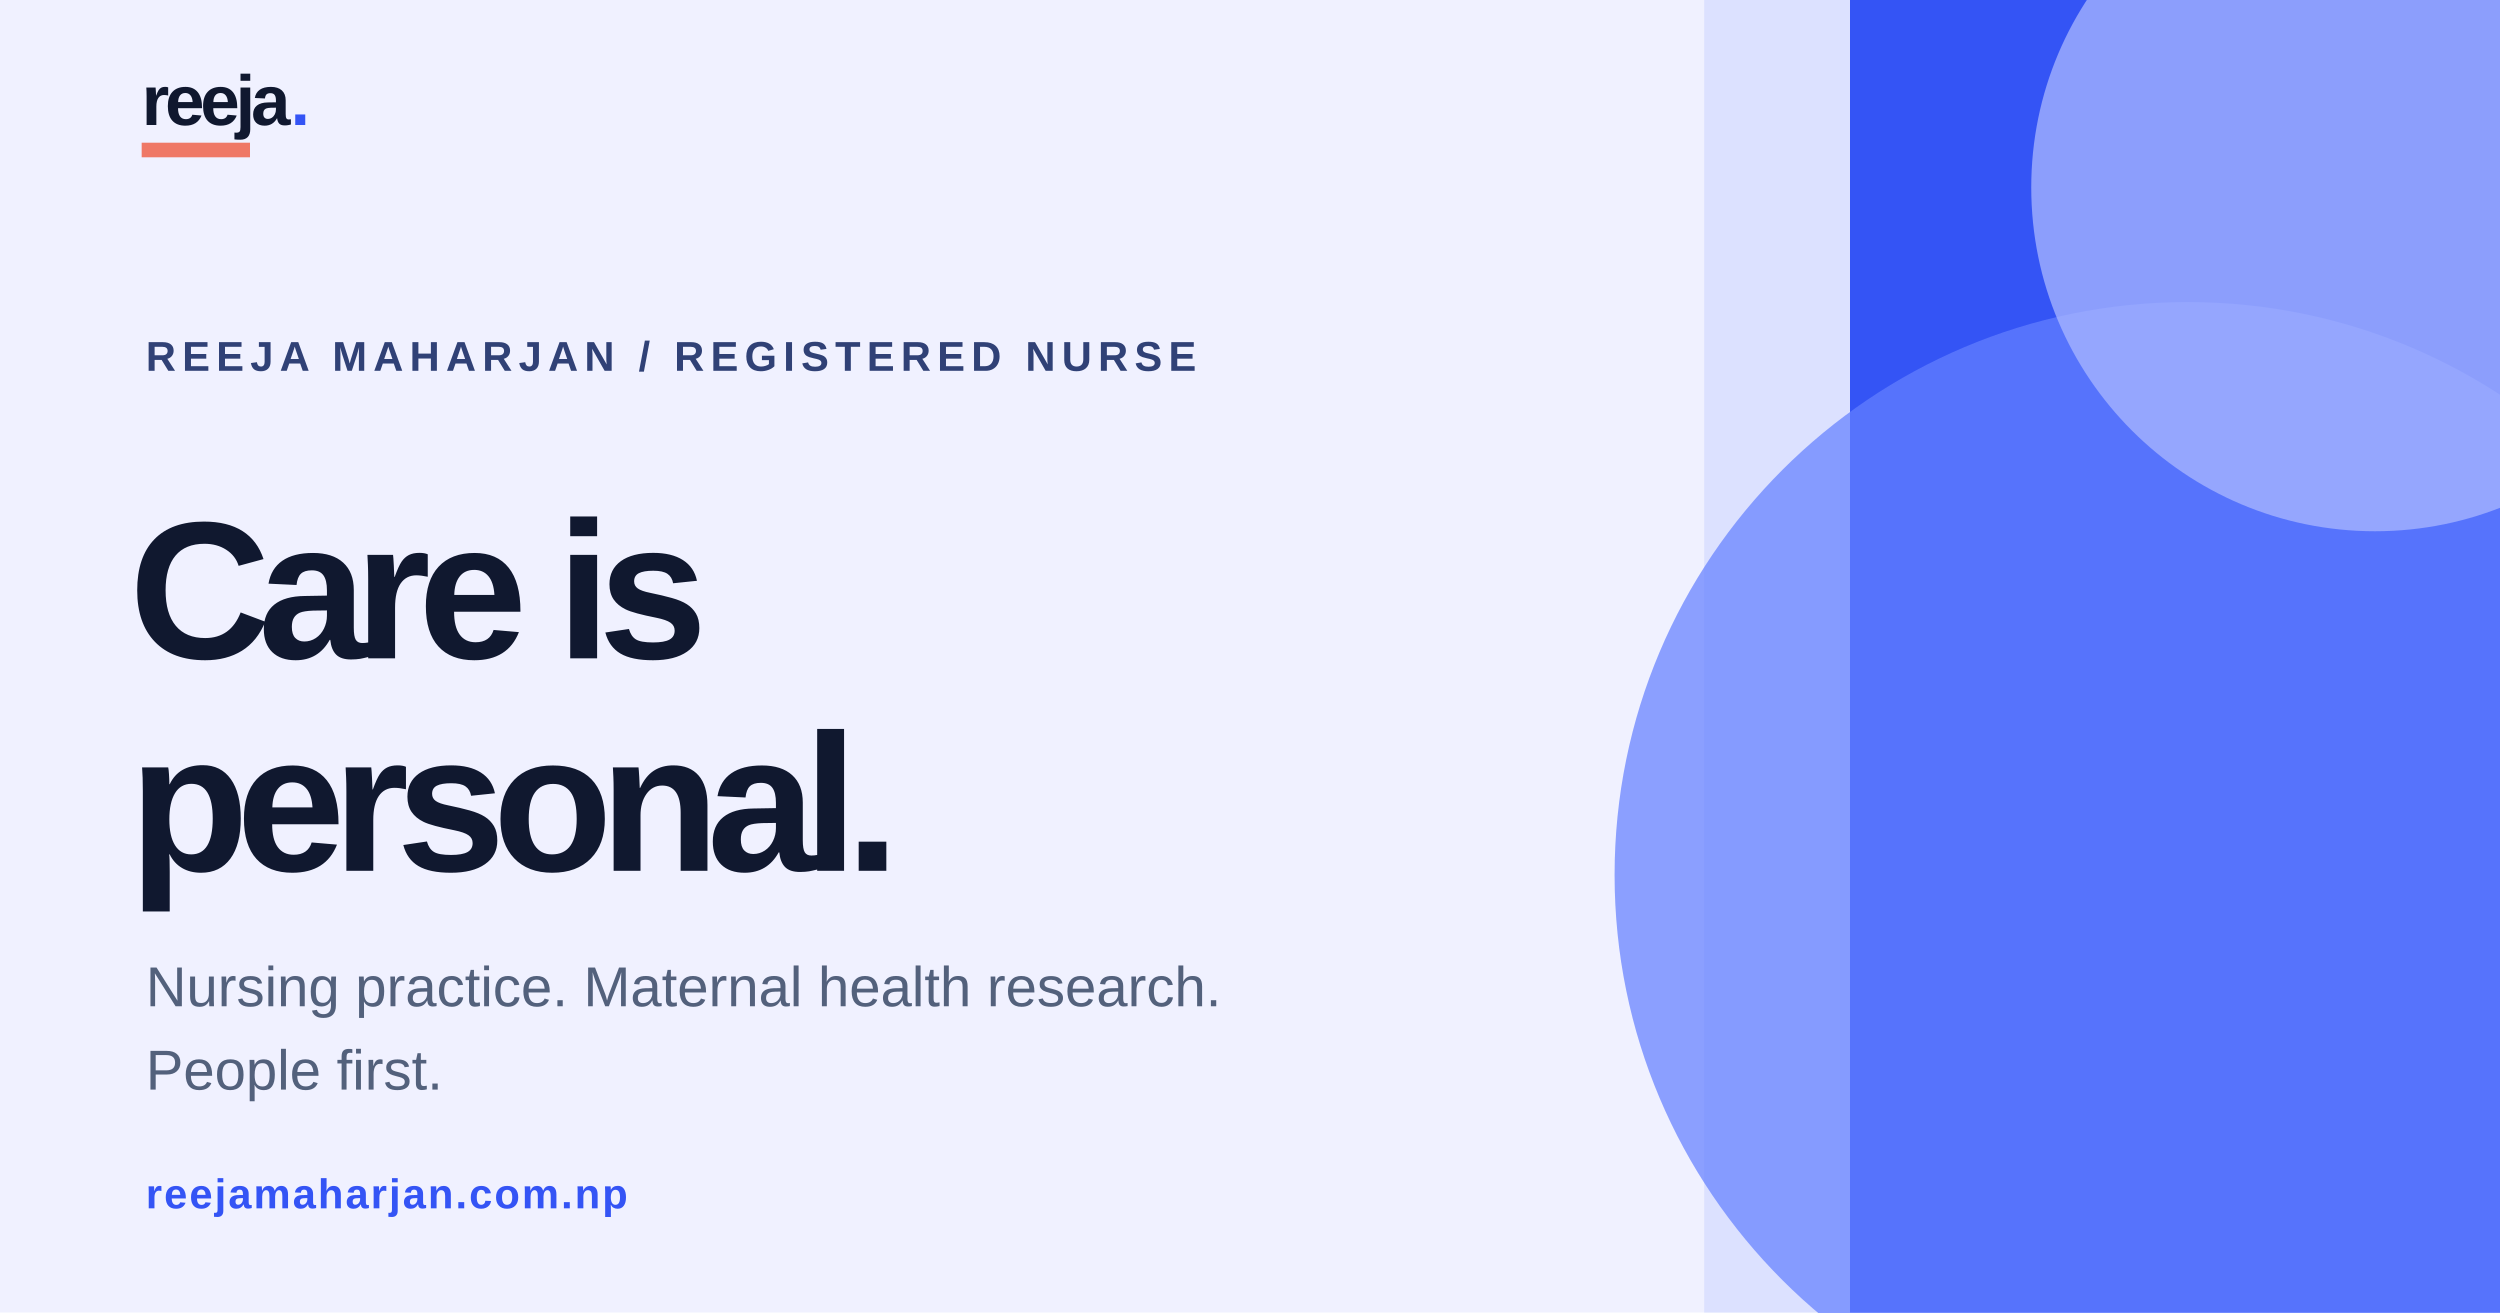
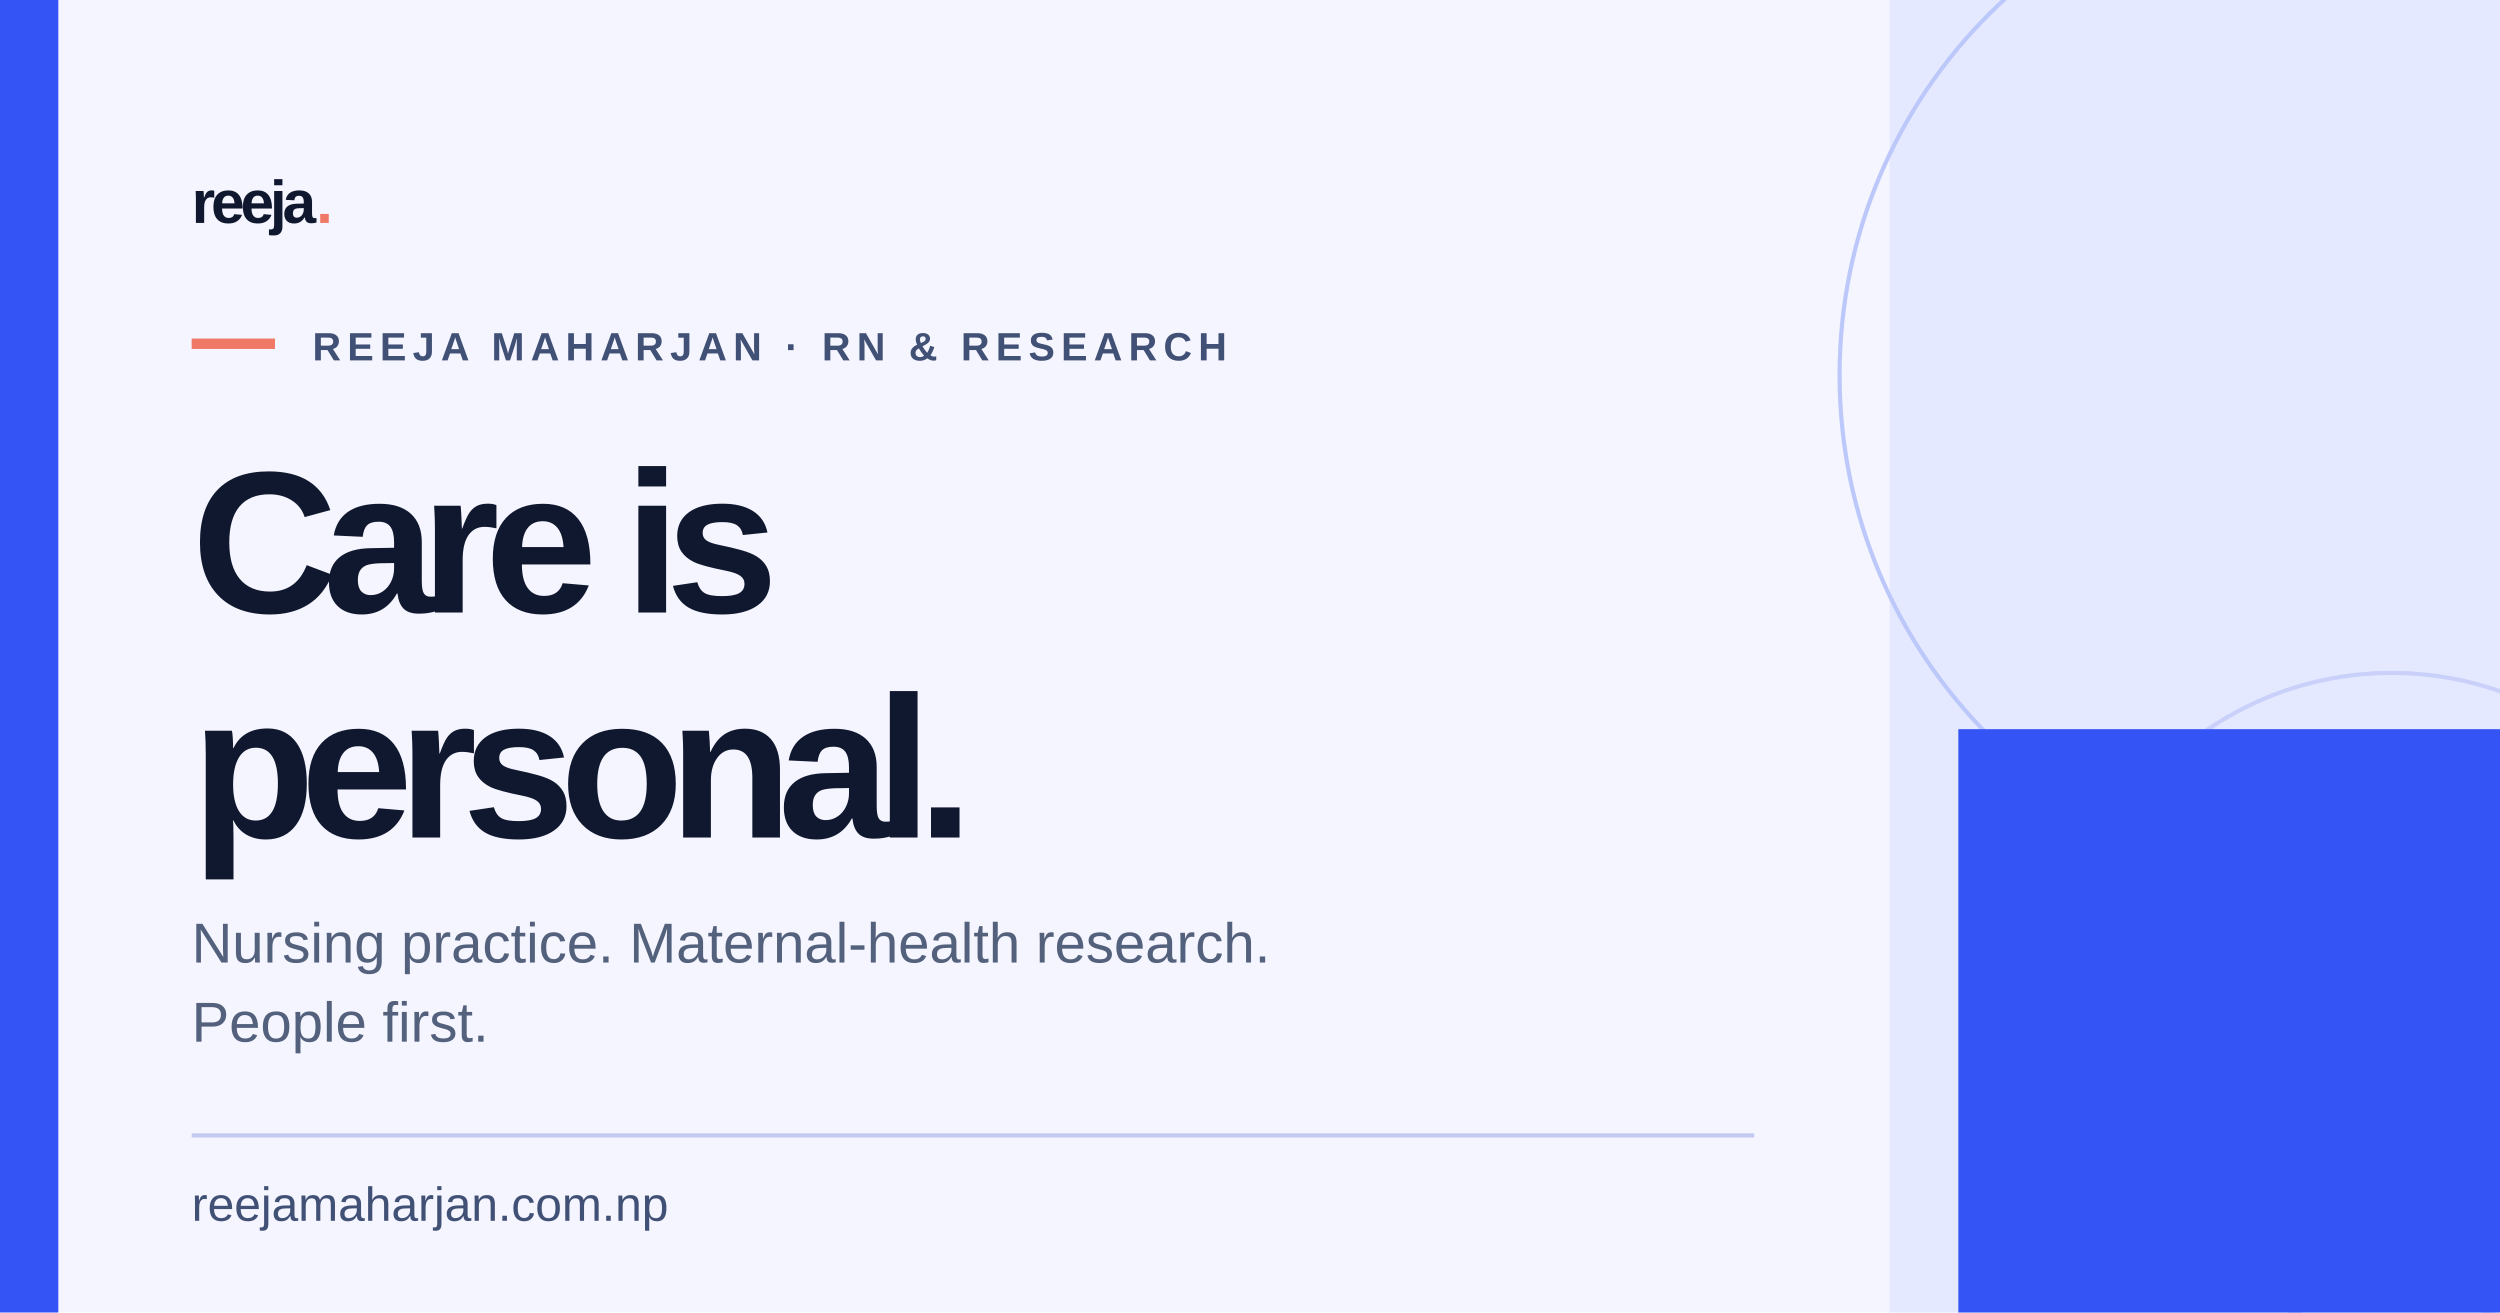
<svg xmlns="http://www.w3.org/2000/svg" width="1200" height="630" viewBox="0 0 1200 630" role="img" aria-labelledby="title desc">
-   <rect width="1200" height="630" fill="#F0F1FF" />
-   <path d="M818 0h382v630H818z" fill="#DCE1FF" />
-   <path d="M888 0h312v630H888z" fill="#3454F5" />
-   <circle cx="1050" cy="420" r="275" fill="#6480FF" opacity=".72" />
-   <circle cx="1140" cy="90" r="165" fill="#A9B7FF" opacity=".75" />
-   <path d="M68 72h52" stroke="#EF7866" stroke-width="7" />
-   <text x="68" y="60" font-size="34" fill="#10182F" font-family="Arial,Helvetica,sans-serif" font-weight="700" letter-spacing="-2">reeja<tspan fill="#3454F5">.</tspan>
+   <rect width="1200" height="630" fill="#F5F5FF" />
+   <rect x="0" width="28" height="630" fill="#3454F5" />
+   <rect x="907" y="0" width="293" height="630" fill="#E5E9FF" />
+   <circle cx="1128" cy="180" r="245" fill="none" stroke="#BCC8FA" stroke-width="2" />
+   <circle cx="1148" cy="480" r="157" fill="none" stroke="#C9D1FB" stroke-width="2" />
+   <rect x="940" y="350" width="260" height="280" fill="#3454F5" />
+   <text x="92" y="107" font-family="Arial,Helvetica,sans-serif" font-size="29" font-weight="800" letter-spacing="-2" fill="#10182F">reeja<tspan fill="#EF7866">.</tspan>
  </text>
-   <text x="70" y="178" font-family="Arial,Helvetica,sans-serif" font-size="20" font-weight="700" letter-spacing="3" fill="#304176">REEJA MAHARJAN / REGISTERED NURSE</text>
-   <text x="62" y="316" font-family="Arial,Helvetica,sans-serif" font-weight="800" font-size="94" letter-spacing="-6" fill="#10182F">Care is</text>
-   <text x="62" y="418" font-family="Arial,Helvetica,sans-serif" font-weight="800" font-size="94" letter-spacing="-6" fill="#10182F">personal.</text>
-   <text x="70" y="483" font-family="Arial,Helvetica,sans-serif" font-size="27" fill="#53617C">Nursing practice. Maternal health research.</text>
-   <text x="70" y="523" font-family="Arial,Helvetica,sans-serif" font-size="27" fill="#53617C">People first.</text>
-   <text x="70" y="580" font-family="Arial,Helvetica,sans-serif" font-size="20" font-weight="700" letter-spacing="1" fill="#3454F5">reejamaharjan.com.np</text>
+   <line x1="92" x2="132" y1="165" y2="165" stroke="#EF7866" stroke-width="5" />
+   <text x="150" y="173" font-family="Arial,Helvetica,sans-serif" font-size="19" font-weight="700" letter-spacing="3" fill="#415176">REEJA MAHARJAN · RN &amp; RESEARCH</text>
+   <text x="92" y="294" font-family="Arial,Helvetica,sans-serif" font-size="97" font-weight="800" letter-spacing="-7" fill="#10182F">Care is</text>
+   <text x="92" y="402" font-family="Arial,Helvetica,sans-serif" font-size="97" font-weight="800" letter-spacing="-7" fill="#10182F">personal.</text>
+   <text x="92" y="462" font-family="Arial,Helvetica,sans-serif" font-size="27" fill="#53617C">Nursing practice. Maternal-health research.</text>
+   <text x="92" y="500" font-family="Arial,Helvetica,sans-serif" font-size="27" fill="#53617C">People first.</text>
+   <line x1="92" y1="545" x2="842" y2="545" stroke="#C2CAEF" stroke-width="2" />
+   <text x="92" y="586" font-family="Arial,Helvetica,sans-serif" font-size="23" fill="#415176">reejamaharjan.com.np</text>
</svg>
